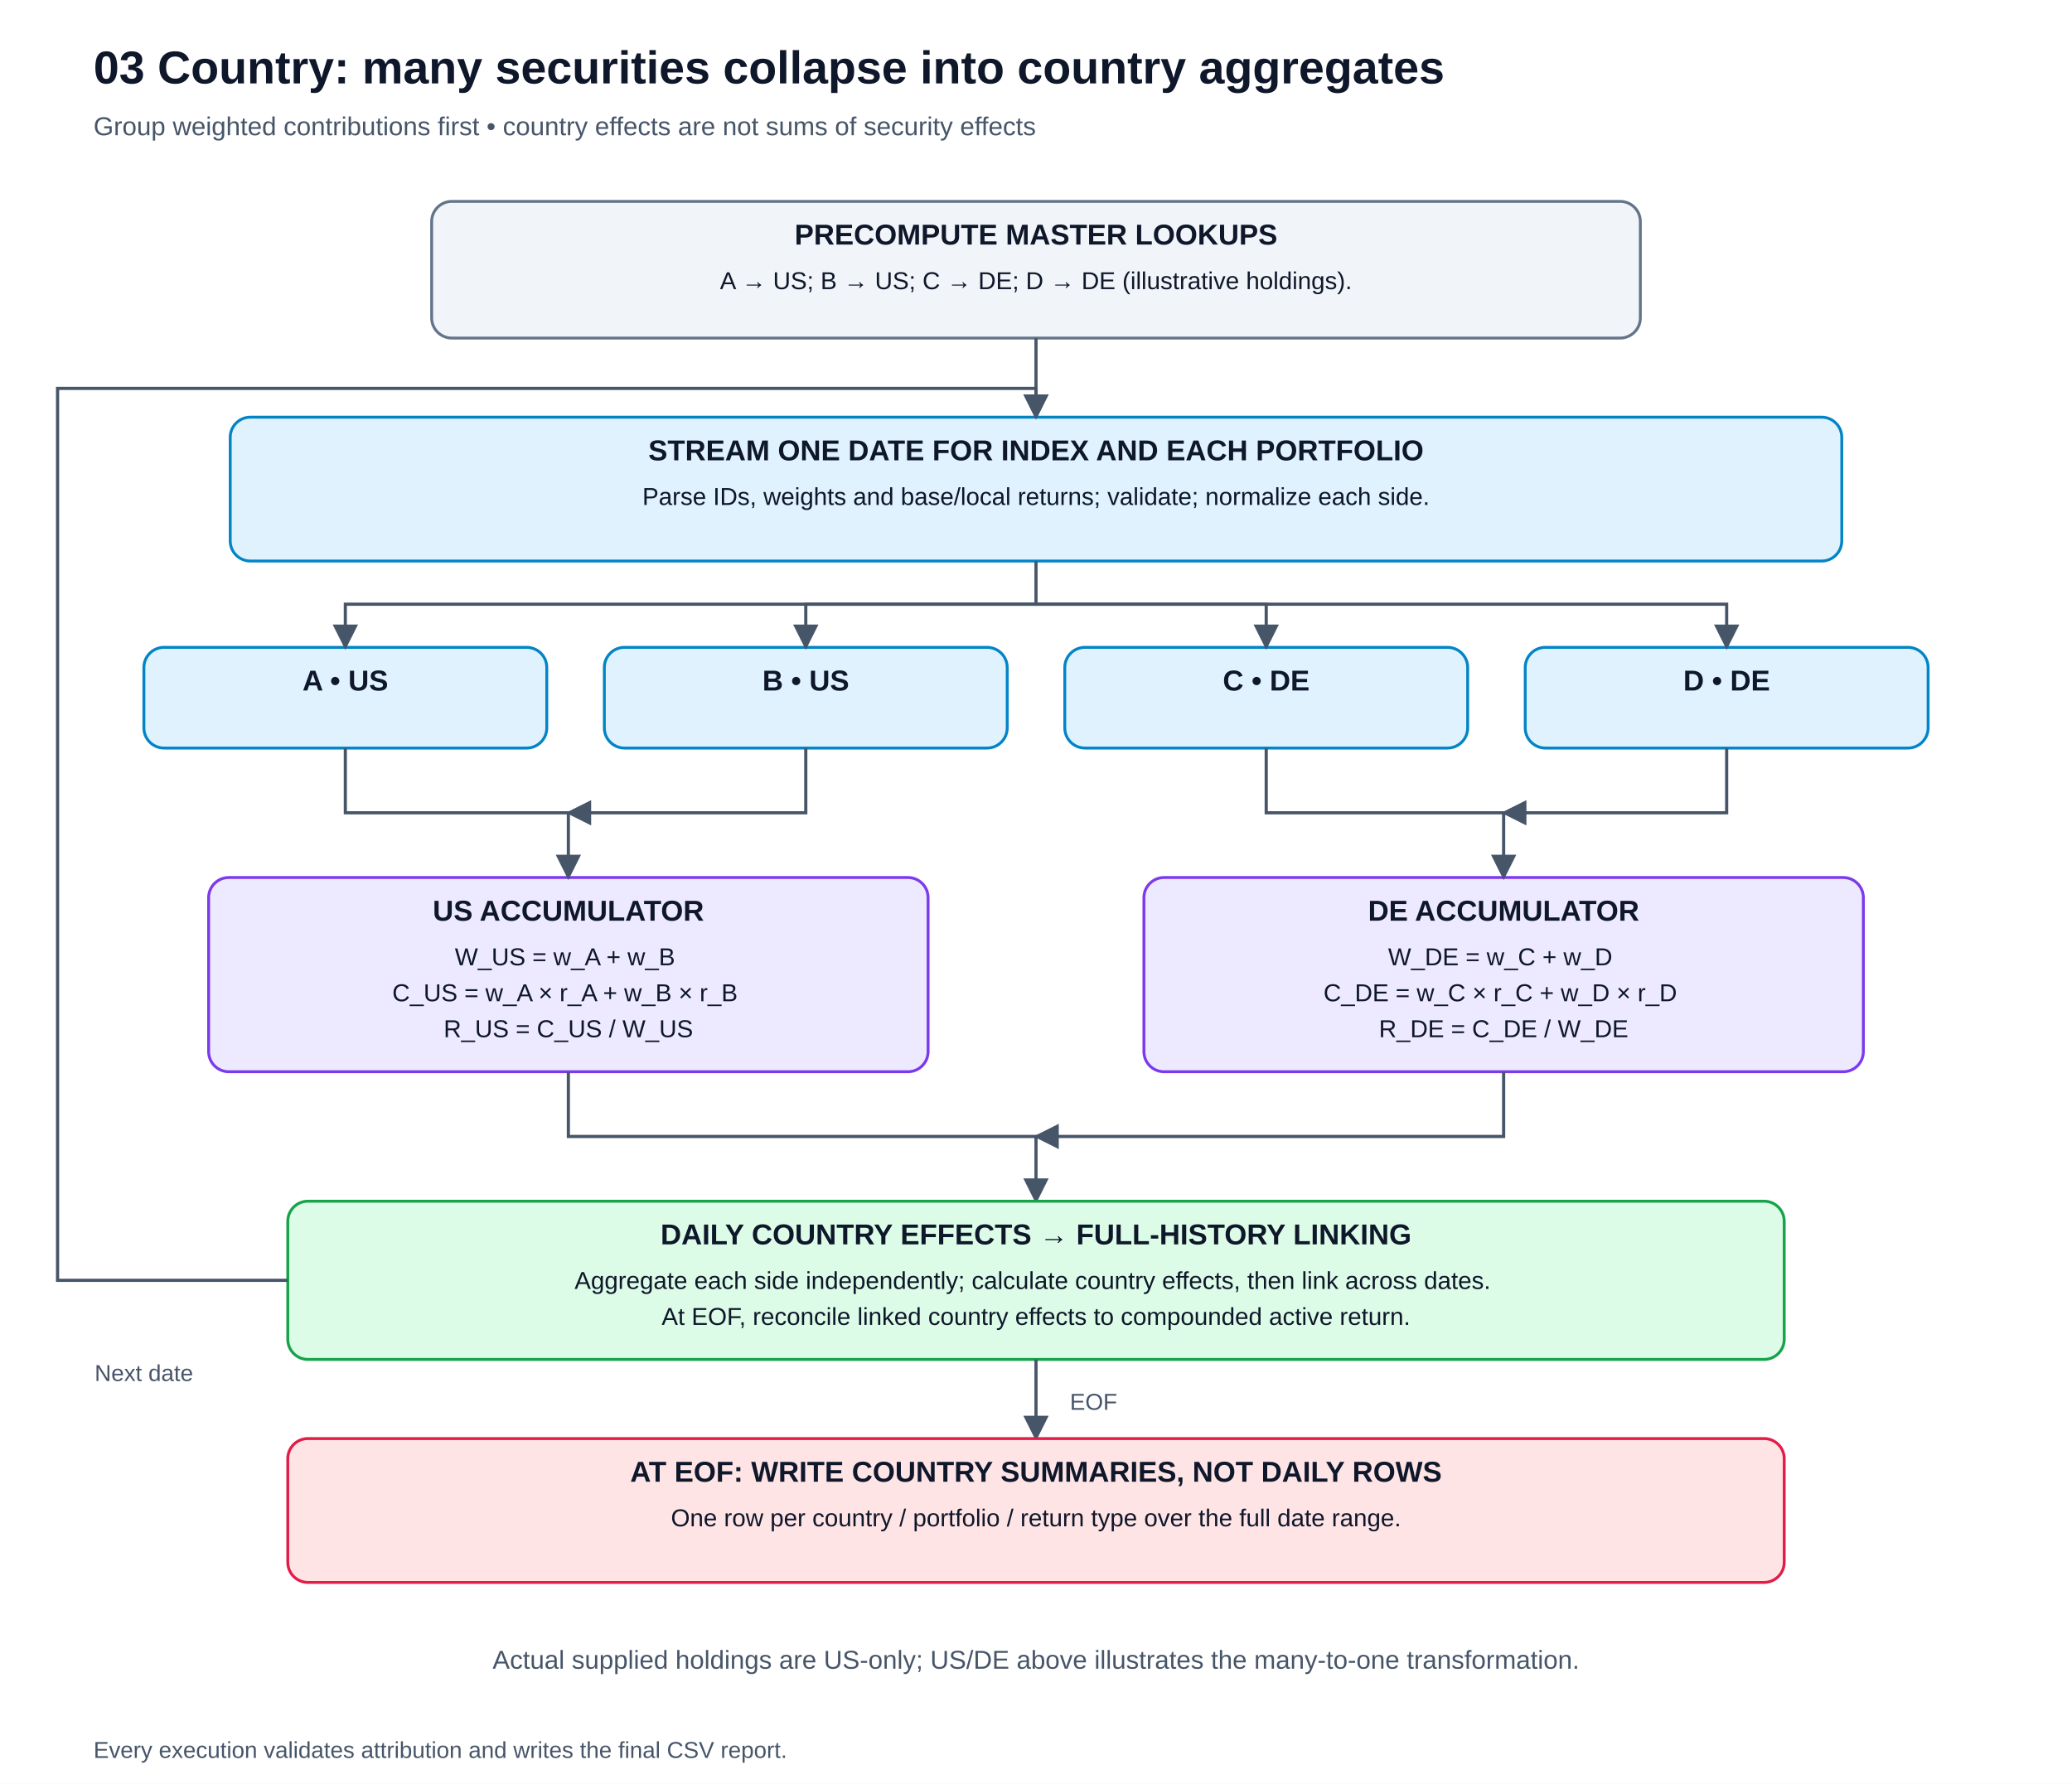
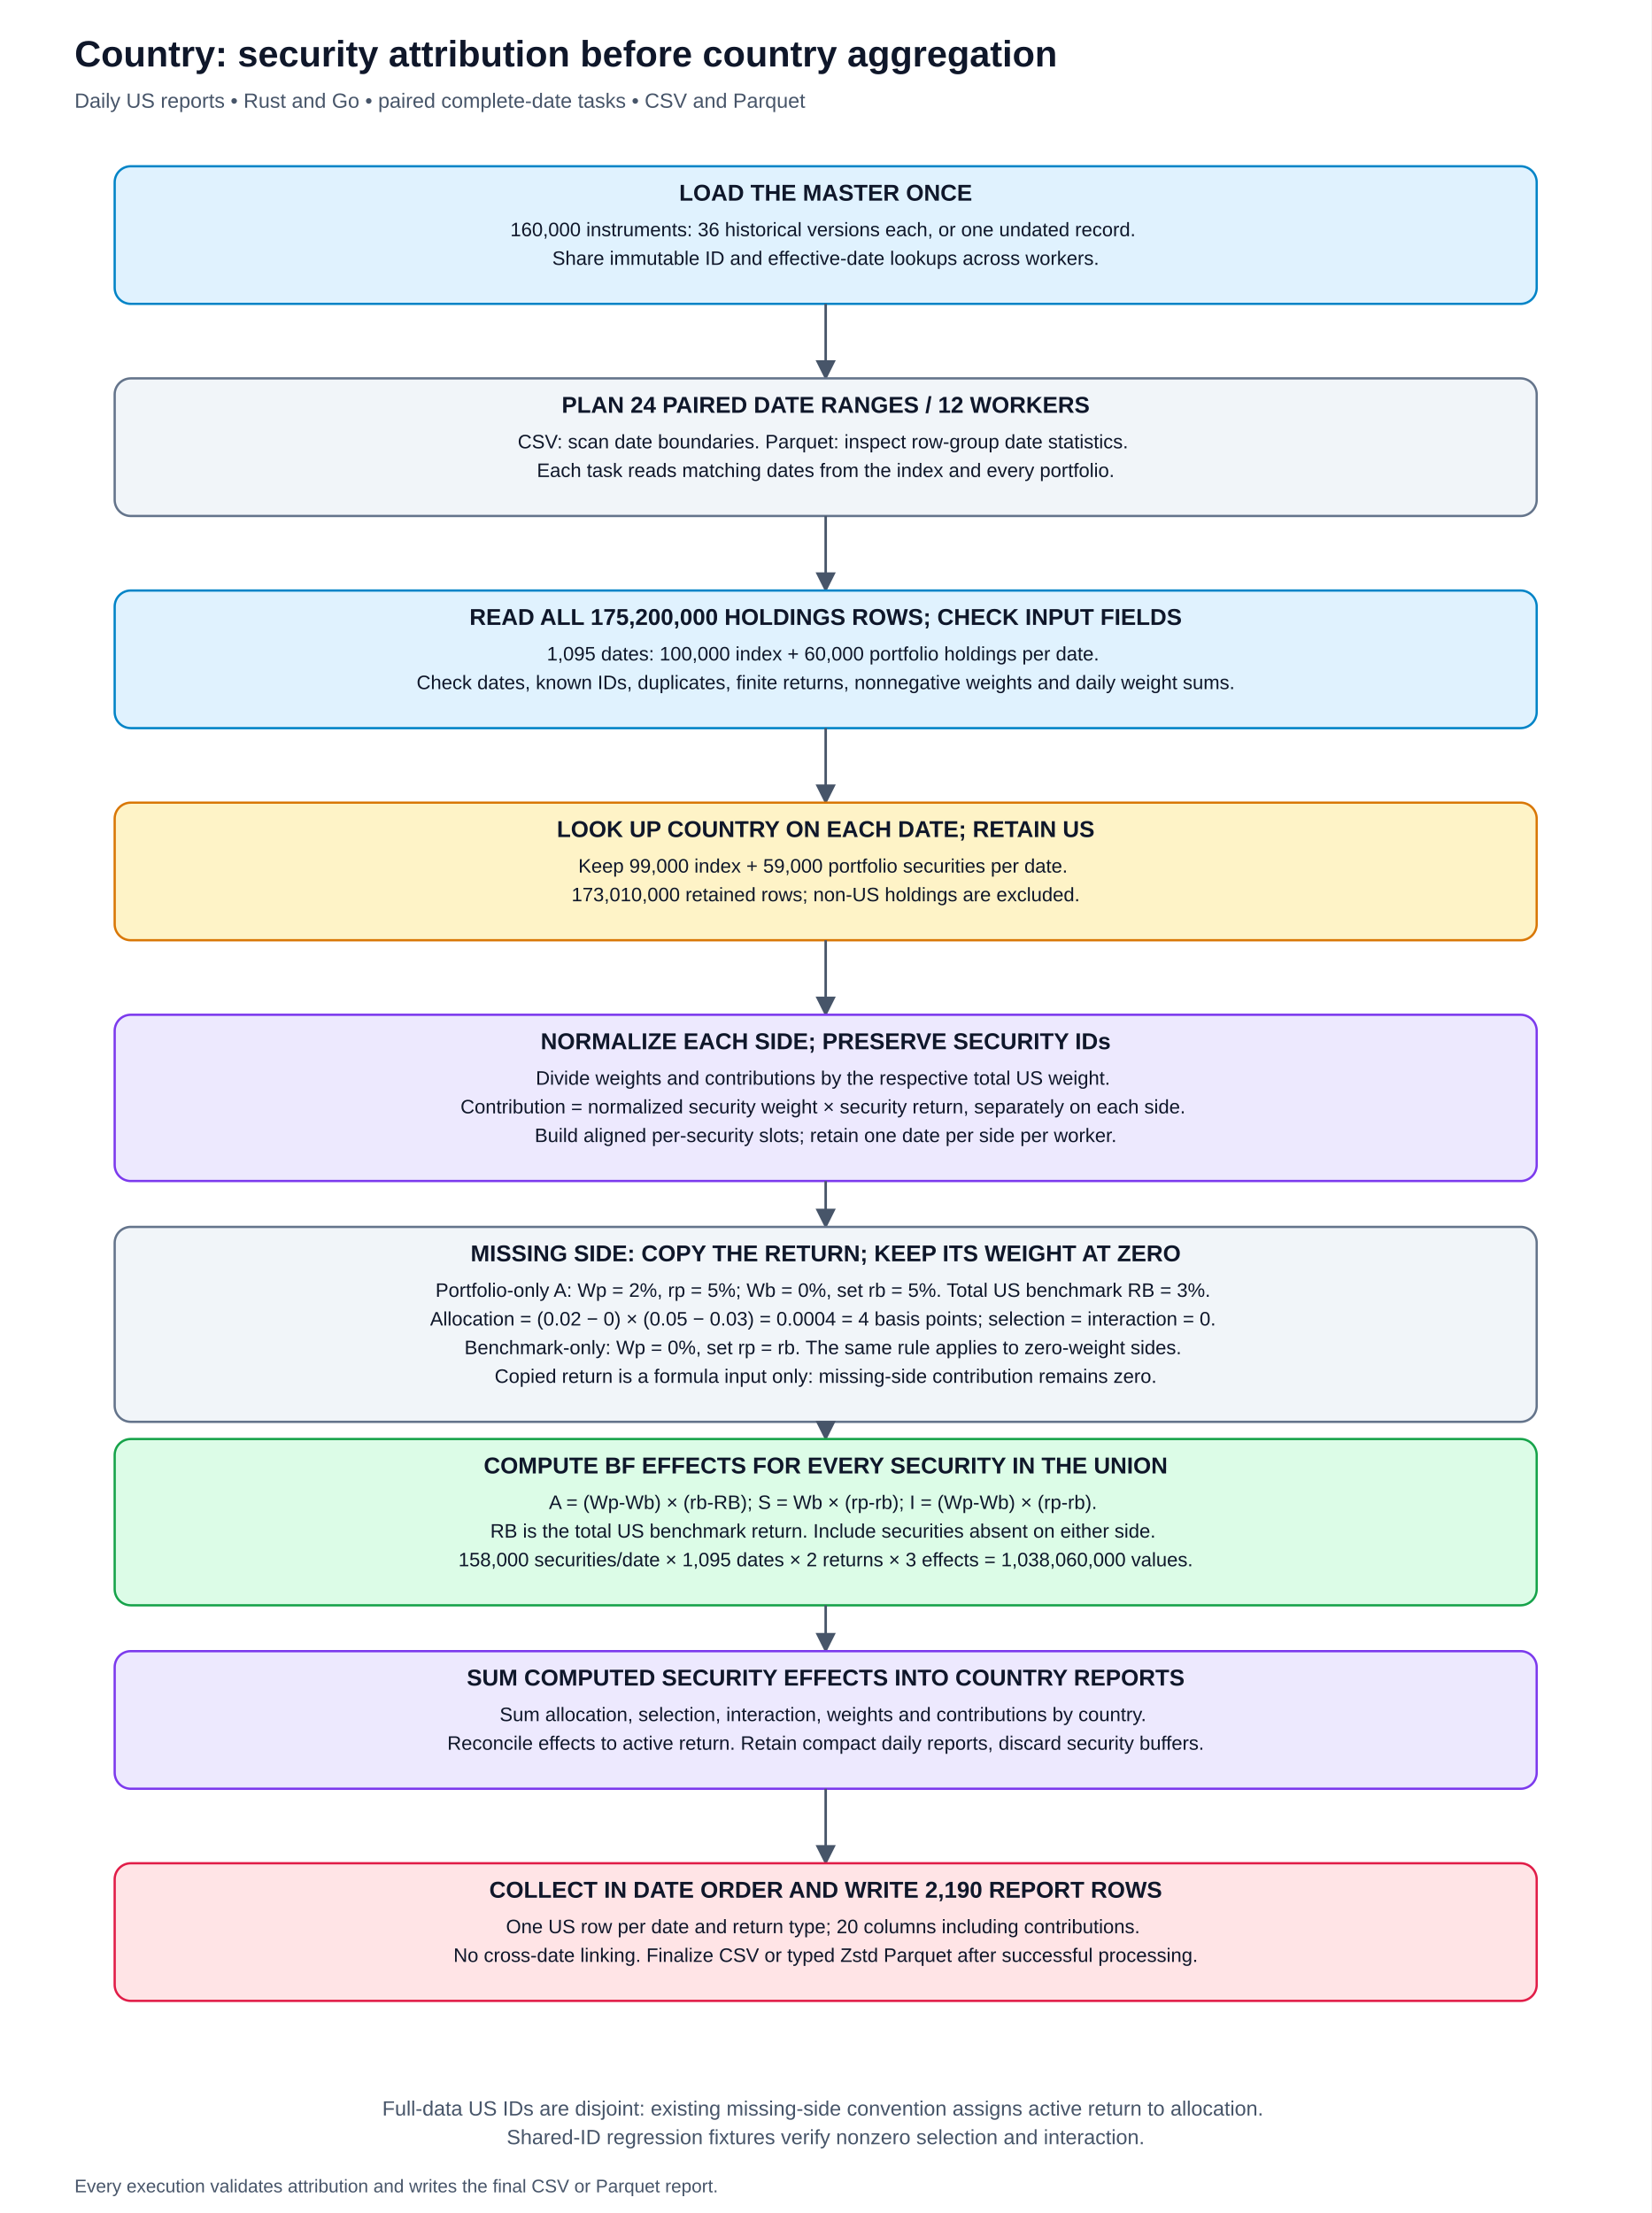
- <svg xmlns="http://www.w3.org/2000/svg" width="1440" height="1240" viewBox="0 0 1440 1240" role="img" aria-labelledby="title desc">
+ <svg xmlns="http://www.w3.org/2000/svg" width="1440" height="1930" viewBox="0 0 1440 1930" role="img" aria-labelledby="title desc">
  <defs>
    <marker id="arrow" viewBox="0 0 10 10" refX="9" refY="5" markerWidth="8" markerHeight="8" orient="auto">
      <path d="M0 0L10 5L0 10Z" fill="#475569" />
    </marker>
  </defs>
-   <rect width="1440" height="1240" fill="white" />
+   <rect width="1440" height="1930" fill="white" />
  <style>text{font-family:Arial,Helvetica,sans-serif;fill:#0f172a}.title{font-size:32px;font-weight:700}.sub{font-size:18px;fill:#475569}.head{font-size:20px;font-weight:700}.body{font-size:17px}.label{font-size:16px;fill:#475569}.edge{fill:none;stroke:#475569;stroke-width:2.2;marker-end:url(#arrow)}</style>
  <text x="65" y="58" class="title" text-anchor="start">
-     <tspan x="65" dy="0">03  Country: many securities collapse into country aggregates</tspan>
+     <tspan x="65" dy="0">Country: security attribution before country aggregation</tspan>
  </text>
  <text x="65" y="94" class="sub" text-anchor="start">
-     <tspan x="65" dy="0">Group weighted contributions first • country effects are not sums of security effects</tspan>
+     <tspan x="65" dy="0">Daily US reports • Rust and Go • paired complete-date tasks • CSV and Parquet</tspan>
  </text>
-   <rect x="300" y="140" width="840" height="95" rx="14" fill="#f1f5f9" stroke="#64748b" stroke-width="2" />
-   <text x="720.0" y="170" class="head" text-anchor="middle">
-     <tspan x="720.0" dy="0">PRECOMPUTE MASTER LOOKUPS</tspan>
+   <rect x="100" y="145" width="1240" height="120" rx="14" fill="#e0f2fe" stroke="#0284c7" stroke-width="2" />
+   <text x="720.0" y="175" class="head" text-anchor="middle">
+     <tspan x="720.0" dy="0">LOAD THE MASTER ONCE</tspan>
  </text>
-   <text x="720.0" y="201" class="body" text-anchor="middle">
-     <tspan x="720.0" dy="0">A → US; B → US; C → DE; D → DE (illustrative holdings).</tspan>
+   <text x="720.0" y="206" class="body" text-anchor="middle">
+     <tspan x="720.0" dy="0">160,000 instruments: 36 historical versions each, or one undated record.</tspan>
+     <tspan x="720.0" dy="25">Share immutable ID and effective-date lookups across workers.</tspan>
  </text>
-   <path d="M720 235 V290" class="edge" />
-   <rect x="160" y="290" width="1120" height="100" rx="14" fill="#e0f2fe" stroke="#0284c7" stroke-width="2" />
-   <text x="720.0" y="320" class="head" text-anchor="middle">
-     <tspan x="720.0" dy="0">STREAM ONE DATE FOR INDEX AND EACH PORTFOLIO</tspan>
+   <path d="M720 265 V330" class="edge" />
+   <rect x="100" y="330" width="1240" height="120" rx="14" fill="#f1f5f9" stroke="#64748b" stroke-width="2" />
+   <text x="720.0" y="360" class="head" text-anchor="middle">
+     <tspan x="720.0" dy="0">PLAN 24 PAIRED DATE RANGES / 12 WORKERS</tspan>
  </text>
-   <text x="720.0" y="351" class="body" text-anchor="middle">
-     <tspan x="720.0" dy="0">Parse IDs, weights and base/local returns; validate; normalize each side.</tspan>
+   <text x="720.0" y="391" class="body" text-anchor="middle">
+     <tspan x="720.0" dy="0">CSV: scan date boundaries. Parquet: inspect row-group date statistics.</tspan>
+     <tspan x="720.0" dy="25">Each task reads matching dates from the index and every portfolio.</tspan>
  </text>
-   <rect x="100" y="450" width="280" height="70" rx="14" fill="#e0f2fe" stroke="#0284c7" stroke-width="2" />
-   <text x="240.0" y="480" class="head" text-anchor="middle">
-     <tspan x="240.0" dy="0">A • US</tspan>
+   <path d="M720 450 V515" class="edge" />
+   <rect x="100" y="515" width="1240" height="120" rx="14" fill="#e0f2fe" stroke="#0284c7" stroke-width="2" />
+   <text x="720.0" y="545" class="head" text-anchor="middle">
+     <tspan x="720.0" dy="0">READ ALL 175,200,000 HOLDINGS ROWS; CHECK INPUT FIELDS</tspan>
  </text>
-   <text x="240.0" y="511" class="body" text-anchor="middle">
- </text>
-   <rect x="420" y="450" width="280" height="70" rx="14" fill="#e0f2fe" stroke="#0284c7" stroke-width="2" />
-   <text x="560.0" y="480" class="head" text-anchor="middle">
-     <tspan x="560.0" dy="0">B • US</tspan>
+   <text x="720.0" y="576" class="body" text-anchor="middle">
+     <tspan x="720.0" dy="0">1,095 dates: 100,000 index + 60,000 portfolio holdings per date.</tspan>
+     <tspan x="720.0" dy="25">Check dates, known IDs, duplicates, finite returns, nonnegative weights and daily weight sums.</tspan>
  </text>
-   <text x="560.0" y="511" class="body" text-anchor="middle">
- </text>
-   <rect x="740" y="450" width="280" height="70" rx="14" fill="#e0f2fe" stroke="#0284c7" stroke-width="2" />
-   <text x="880.0" y="480" class="head" text-anchor="middle">
-     <tspan x="880.0" dy="0">C • DE</tspan>
+   <path d="M720 635 V700" class="edge" />
+   <rect x="100" y="700" width="1240" height="120" rx="14" fill="#fef3c7" stroke="#d97706" stroke-width="2" />
+   <text x="720.0" y="730" class="head" text-anchor="middle">
+     <tspan x="720.0" dy="0">LOOK UP COUNTRY ON EACH DATE; RETAIN US</tspan>
  </text>
-   <text x="880.0" y="511" class="body" text-anchor="middle">
- </text>
-   <rect x="1060" y="450" width="280" height="70" rx="14" fill="#e0f2fe" stroke="#0284c7" stroke-width="2" />
-   <text x="1200.0" y="480" class="head" text-anchor="middle">
-     <tspan x="1200.0" dy="0">D • DE</tspan>
+   <text x="720.0" y="761" class="body" text-anchor="middle">
+     <tspan x="720.0" dy="0">Keep 99,000 index + 59,000 portfolio securities per date.</tspan>
+     <tspan x="720.0" dy="25">173,010,000 retained rows; non-US holdings are excluded.</tspan>
  </text>
-   <text x="1200.0" y="511" class="body" text-anchor="middle">
- </text>
-   <path d="M720 390 V420 H240 V450" class="edge" />
-   <path d="M720 420 H560 V450" class="edge" />
-   <path d="M720 420 H880 V450" class="edge" />
-   <path d="M720 420 H1200 V450" class="edge" />
-   <rect x="145" y="610" width="500" height="135" rx="14" fill="#ede9fe" stroke="#7c3aed" stroke-width="2" />
-   <text x="395.0" y="640" class="head" text-anchor="middle">
-     <tspan x="395.0" dy="0">US ACCUMULATOR</tspan>
+   <path d="M720 820 V885" class="edge" />
+   <rect x="100" y="885" width="1240" height="145" rx="14" fill="#ede9fe" stroke="#7c3aed" stroke-width="2" />
+   <text x="720.0" y="915" class="head" text-anchor="middle">
+     <tspan x="720.0" dy="0">NORMALIZE EACH SIDE; PRESERVE SECURITY IDs</tspan>
  </text>
-   <text x="395.0" y="671" class="body" text-anchor="middle">
-     <tspan x="395.0" dy="0">W_US = w_A + w_B</tspan>
-     <tspan x="395.0" dy="25">C_US = w_A × r_A + w_B × r_B</tspan>
-     <tspan x="395.0" dy="25">R_US = C_US / W_US</tspan>
+   <text x="720.0" y="946" class="body" text-anchor="middle">
+     <tspan x="720.0" dy="0">Divide weights and contributions by the respective total US weight.</tspan>
+     <tspan x="720.0" dy="25">Contribution = normalized security weight × security return, separately on each side.</tspan>
+     <tspan x="720.0" dy="25">Build aligned per-security slots; retain one date per side per worker.</tspan>
  </text>
-   <rect x="795" y="610" width="500" height="135" rx="14" fill="#ede9fe" stroke="#7c3aed" stroke-width="2" />
-   <text x="1045.0" y="640" class="head" text-anchor="middle">
-     <tspan x="1045.0" dy="0">DE ACCUMULATOR</tspan>
+   <path d="M720 1030 V1070" class="edge" />
+   <rect x="100" y="1070" width="1240" height="170" rx="14" fill="#f1f5f9" stroke="#64748b" stroke-width="2" />
+   <text x="720.0" y="1100" class="head" text-anchor="middle">
+     <tspan x="720.0" dy="0">MISSING SIDE: COPY THE RETURN; KEEP ITS WEIGHT AT ZERO</tspan>
  </text>
-   <text x="1045.0" y="671" class="body" text-anchor="middle">
-     <tspan x="1045.0" dy="0">W_DE = w_C + w_D</tspan>
-     <tspan x="1045.0" dy="25">C_DE = w_C × r_C + w_D × r_D</tspan>
-     <tspan x="1045.0" dy="25">R_DE = C_DE / W_DE</tspan>
+   <text x="720.0" y="1131" class="body" text-anchor="middle">
+     <tspan x="720.0" dy="0">Portfolio-only A: Wp = 2%, rp = 5%; Wb = 0%, set rb = 5%. Total US benchmark RB = 3%.</tspan>
+     <tspan x="720.0" dy="25">Allocation = (0.02 − 0) × (0.05 − 0.03) = 0.0004 = 4 basis points; selection = interaction = 0.</tspan>
+     <tspan x="720.0" dy="25">Benchmark-only: Wp = 0%, set rp = rb. The same rule applies to zero-weight sides.</tspan>
+     <tspan x="720.0" dy="25">Copied return is a formula input only: missing-side contribution remains zero.</tspan>
  </text>
-   <path d="M240 520 V565 H395 V610" class="edge" />
-   <path d="M560 520 V565 H395" class="edge" />
-   <path d="M880 520 V565 H1045 V610" class="edge" />
-   <path d="M1200 520 V565 H1045" class="edge" />
-   <path d="M395 745 V790 H720 V835" class="edge" />
-   <path d="M1045 745 V790 H720" class="edge" />
-   <rect x="200" y="835" width="1040" height="110" rx="14" fill="#dcfce7" stroke="#16a34a" stroke-width="2" />
-   <text x="720.0" y="865" class="head" text-anchor="middle">
-     <tspan x="720.0" dy="0">DAILY COUNTRY EFFECTS → FULL-HISTORY LINKING</tspan>
+   <path d="M720 1240 V1255" class="edge" />
+   <rect x="100" y="1255" width="1240" height="145" rx="14" fill="#dcfce7" stroke="#16a34a" stroke-width="2" />
+   <text x="720.0" y="1285" class="head" text-anchor="middle">
+     <tspan x="720.0" dy="0">COMPUTE BF EFFECTS FOR EVERY SECURITY IN THE UNION</tspan>
  </text>
-   <text x="720.0" y="896" class="body" text-anchor="middle">
-     <tspan x="720.0" dy="0">Aggregate each side independently; calculate country effects, then link across dates.</tspan>
-     <tspan x="720.0" dy="25">At EOF, reconcile linked country effects to compounded active return.</tspan>
+   <text x="720.0" y="1316" class="body" text-anchor="middle">
+     <tspan x="720.0" dy="0">A = (Wp-Wb) × (rb-RB); S = Wb × (rp-rb); I = (Wp-Wb) × (rp-rb).</tspan>
+     <tspan x="720.0" dy="25">RB is the total US benchmark return. Include securities absent on either side.</tspan>
+     <tspan x="720.0" dy="25">158,000 securities/date × 1,095 dates × 2 returns × 3 effects = 1,038,060,000 values.</tspan>
  </text>
-   <path d="M200 890 H40 V270 H720 V290" class="edge" />
-   <text x="100" y="960" class="label" text-anchor="middle">
-     <tspan x="100" dy="0">Next date</tspan>
+   <path d="M720 1400 V1440" class="edge" />
+   <rect x="100" y="1440" width="1240" height="120" rx="14" fill="#ede9fe" stroke="#7c3aed" stroke-width="2" />
+   <text x="720.0" y="1470" class="head" text-anchor="middle">
+     <tspan x="720.0" dy="0">SUM COMPUTED SECURITY EFFECTS INTO COUNTRY REPORTS</tspan>
  </text>
-   <path d="M720 945 V1000" class="edge" />
-   <text x="760" y="980" class="label" text-anchor="middle">
-     <tspan x="760" dy="0">EOF</tspan>
+   <text x="720.0" y="1501" class="body" text-anchor="middle">
+     <tspan x="720.0" dy="0">Sum allocation, selection, interaction, weights and contributions by country.</tspan>
+     <tspan x="720.0" dy="25">Reconcile effects to active return. Retain compact daily reports, discard security buffers.</tspan>
  </text>
-   <rect x="200" y="1000" width="1040" height="100" rx="14" fill="#ffe4e6" stroke="#e11d48" stroke-width="2" />
-   <text x="720.0" y="1030" class="head" text-anchor="middle">
-     <tspan x="720.0" dy="0">AT EOF: WRITE COUNTRY SUMMARIES, NOT DAILY ROWS</tspan>
+   <path d="M720 1560 V1625" class="edge" />
+   <rect x="100" y="1625" width="1240" height="120" rx="14" fill="#ffe4e6" stroke="#e11d48" stroke-width="2" />
+   <text x="720.0" y="1655" class="head" text-anchor="middle">
+     <tspan x="720.0" dy="0">COLLECT IN DATE ORDER AND WRITE 2,190 REPORT ROWS</tspan>
  </text>
-   <text x="720.0" y="1061" class="body" text-anchor="middle">
-     <tspan x="720.0" dy="0">One row per country / portfolio / return type over the full date range.</tspan>
+   <text x="720.0" y="1686" class="body" text-anchor="middle">
+     <tspan x="720.0" dy="0">One US row per date and return type; 20 columns including contributions.</tspan>
+     <tspan x="720.0" dy="25">No cross-date linking. Finalize CSV or typed Zstd Parquet after successful processing.</tspan>
  </text>
-   <text x="720" y="1160" class="sub" text-anchor="middle">
-     <tspan x="720" dy="0">Actual supplied holdings are US-only; US/DE above illustrates the many-to-one transformation.</tspan>
+   <text x="720" y="1845" class="sub" text-anchor="middle">
+     <tspan x="720" dy="0">Full-data US IDs are disjoint: existing missing-side convention assigns active return to allocation.</tspan>
+     <tspan x="720" dy="25">Shared-ID regression fixtures verify nonzero selection and interaction.</tspan>
  </text>
-   <text x="65" y="1222" class="label" text-anchor="start">
-     <tspan x="65" dy="0">Every execution validates attribution and writes the final CSV report.</tspan>
+   <text x="65" y="1912" class="label" text-anchor="start">
+     <tspan x="65" dy="0">Every execution validates attribution and writes the final CSV or Parquet report.</tspan>
  </text>
</svg>
